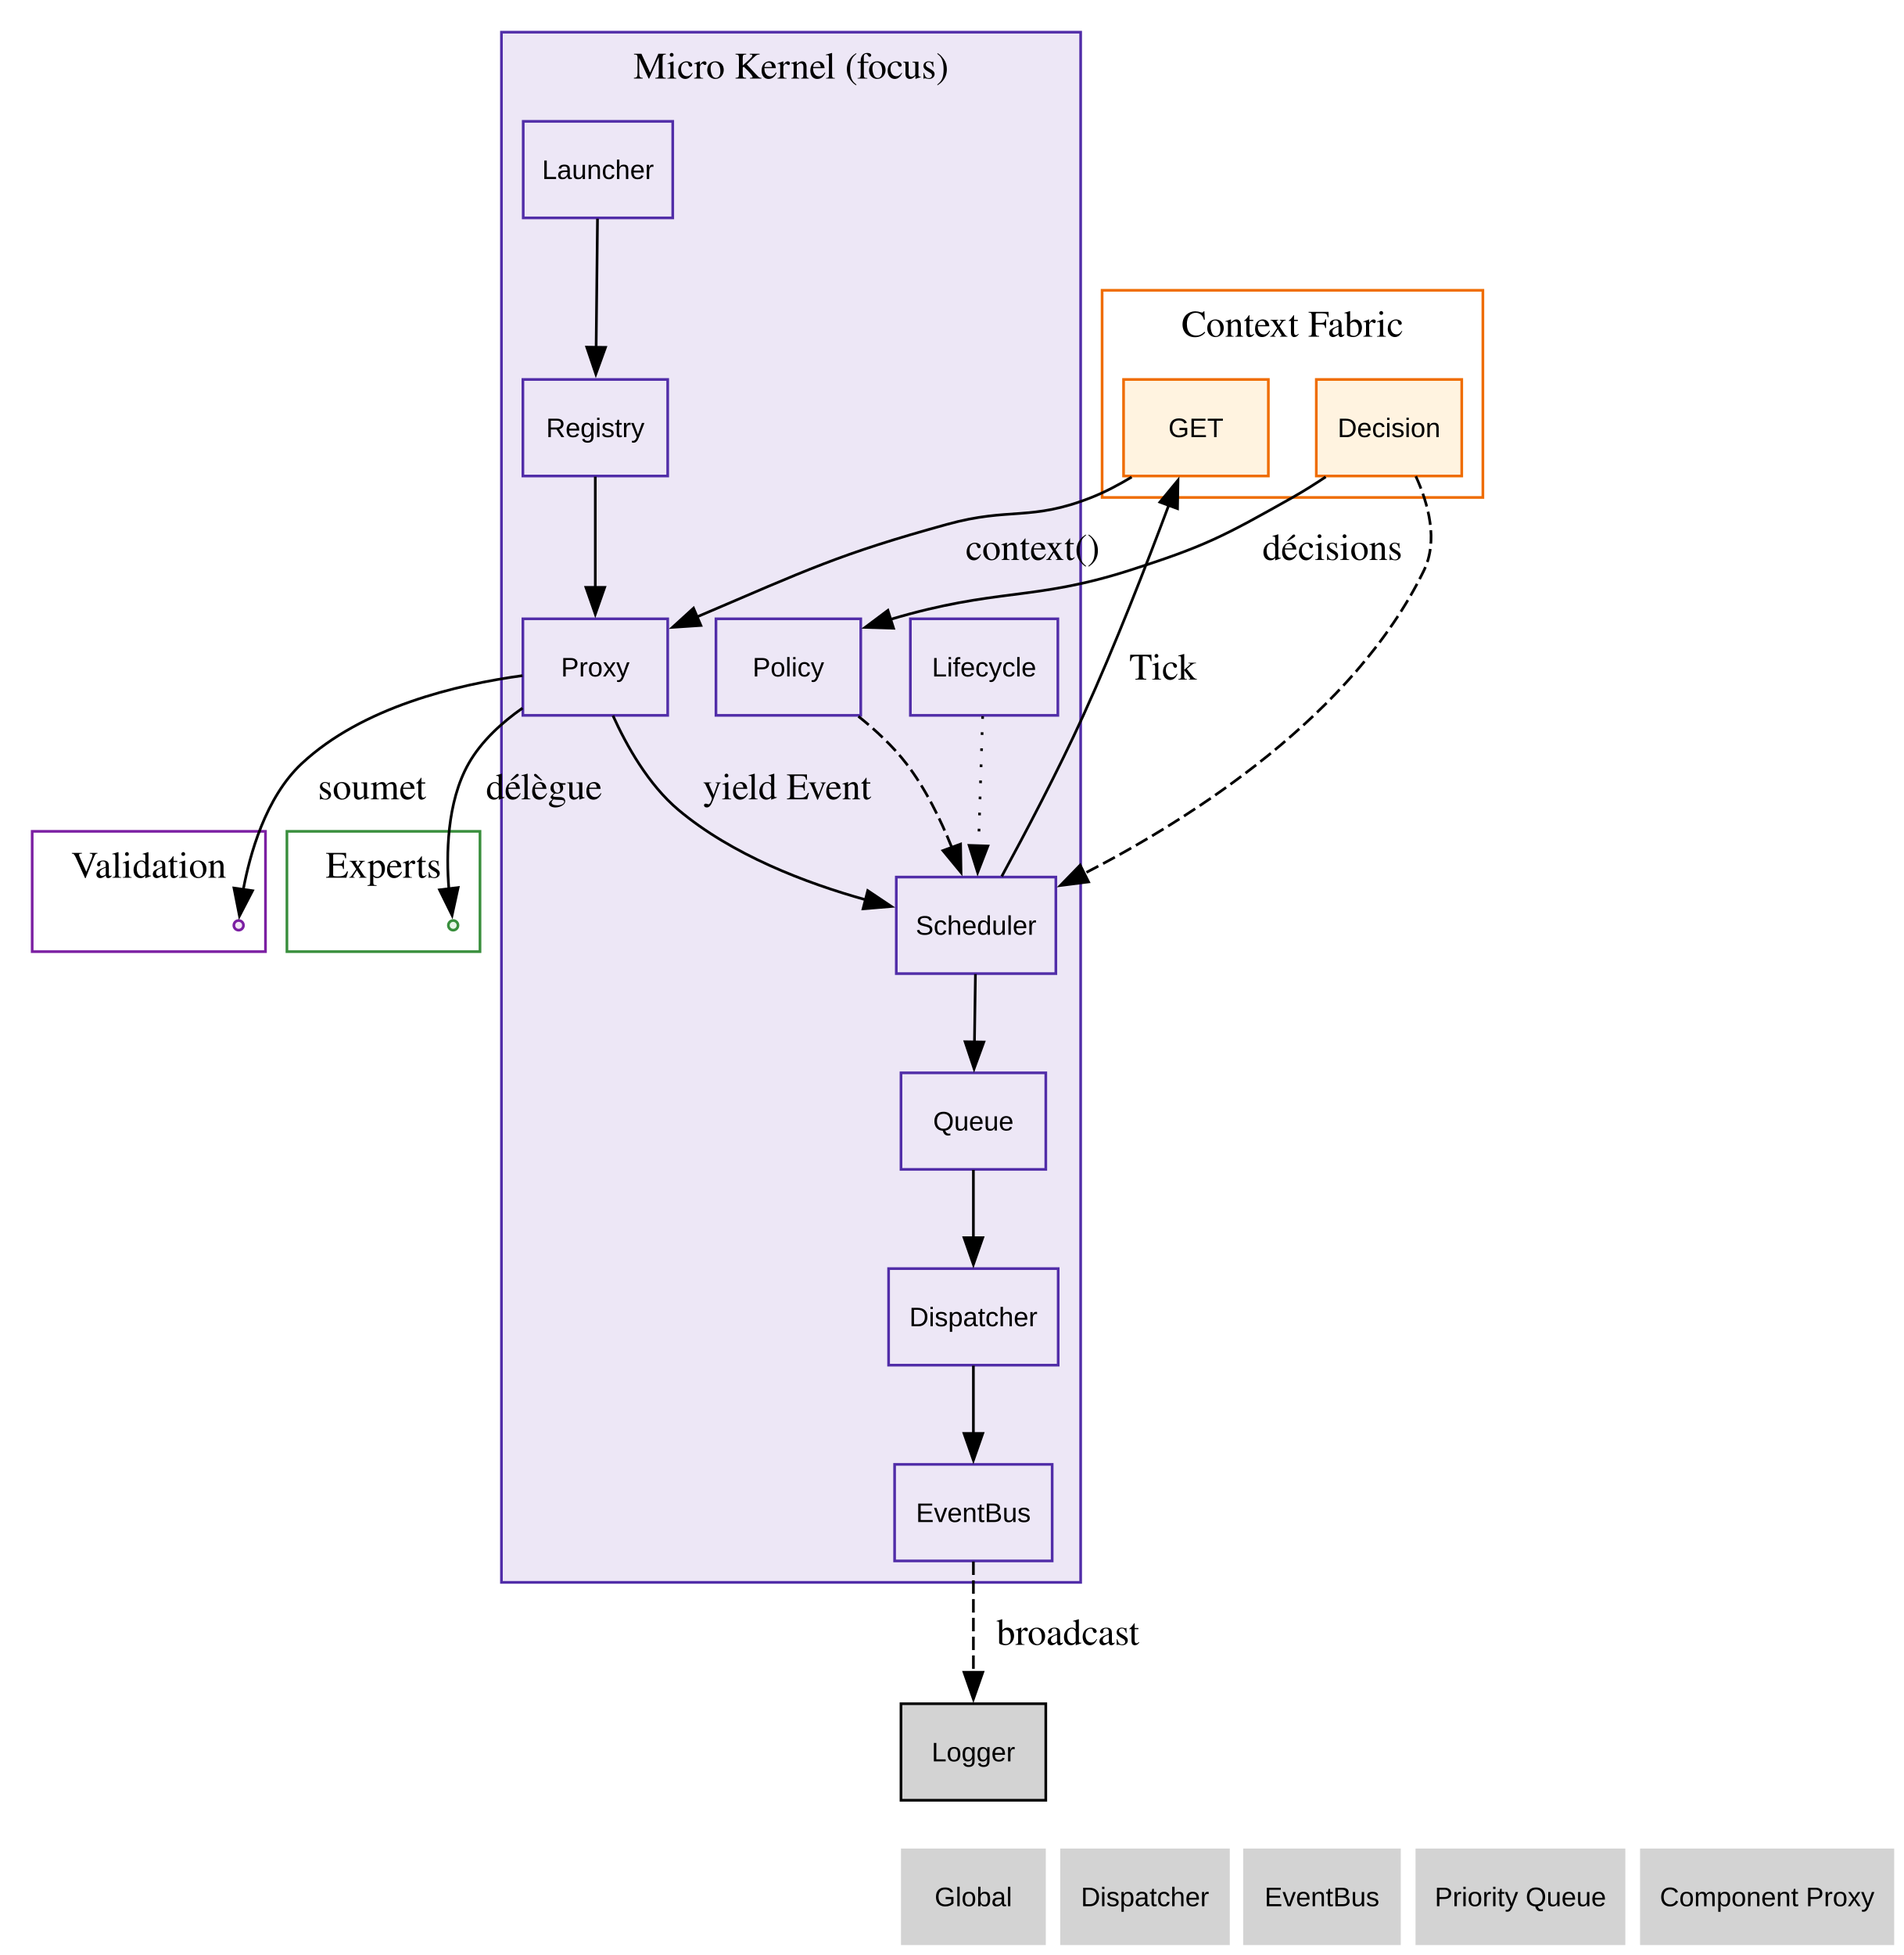
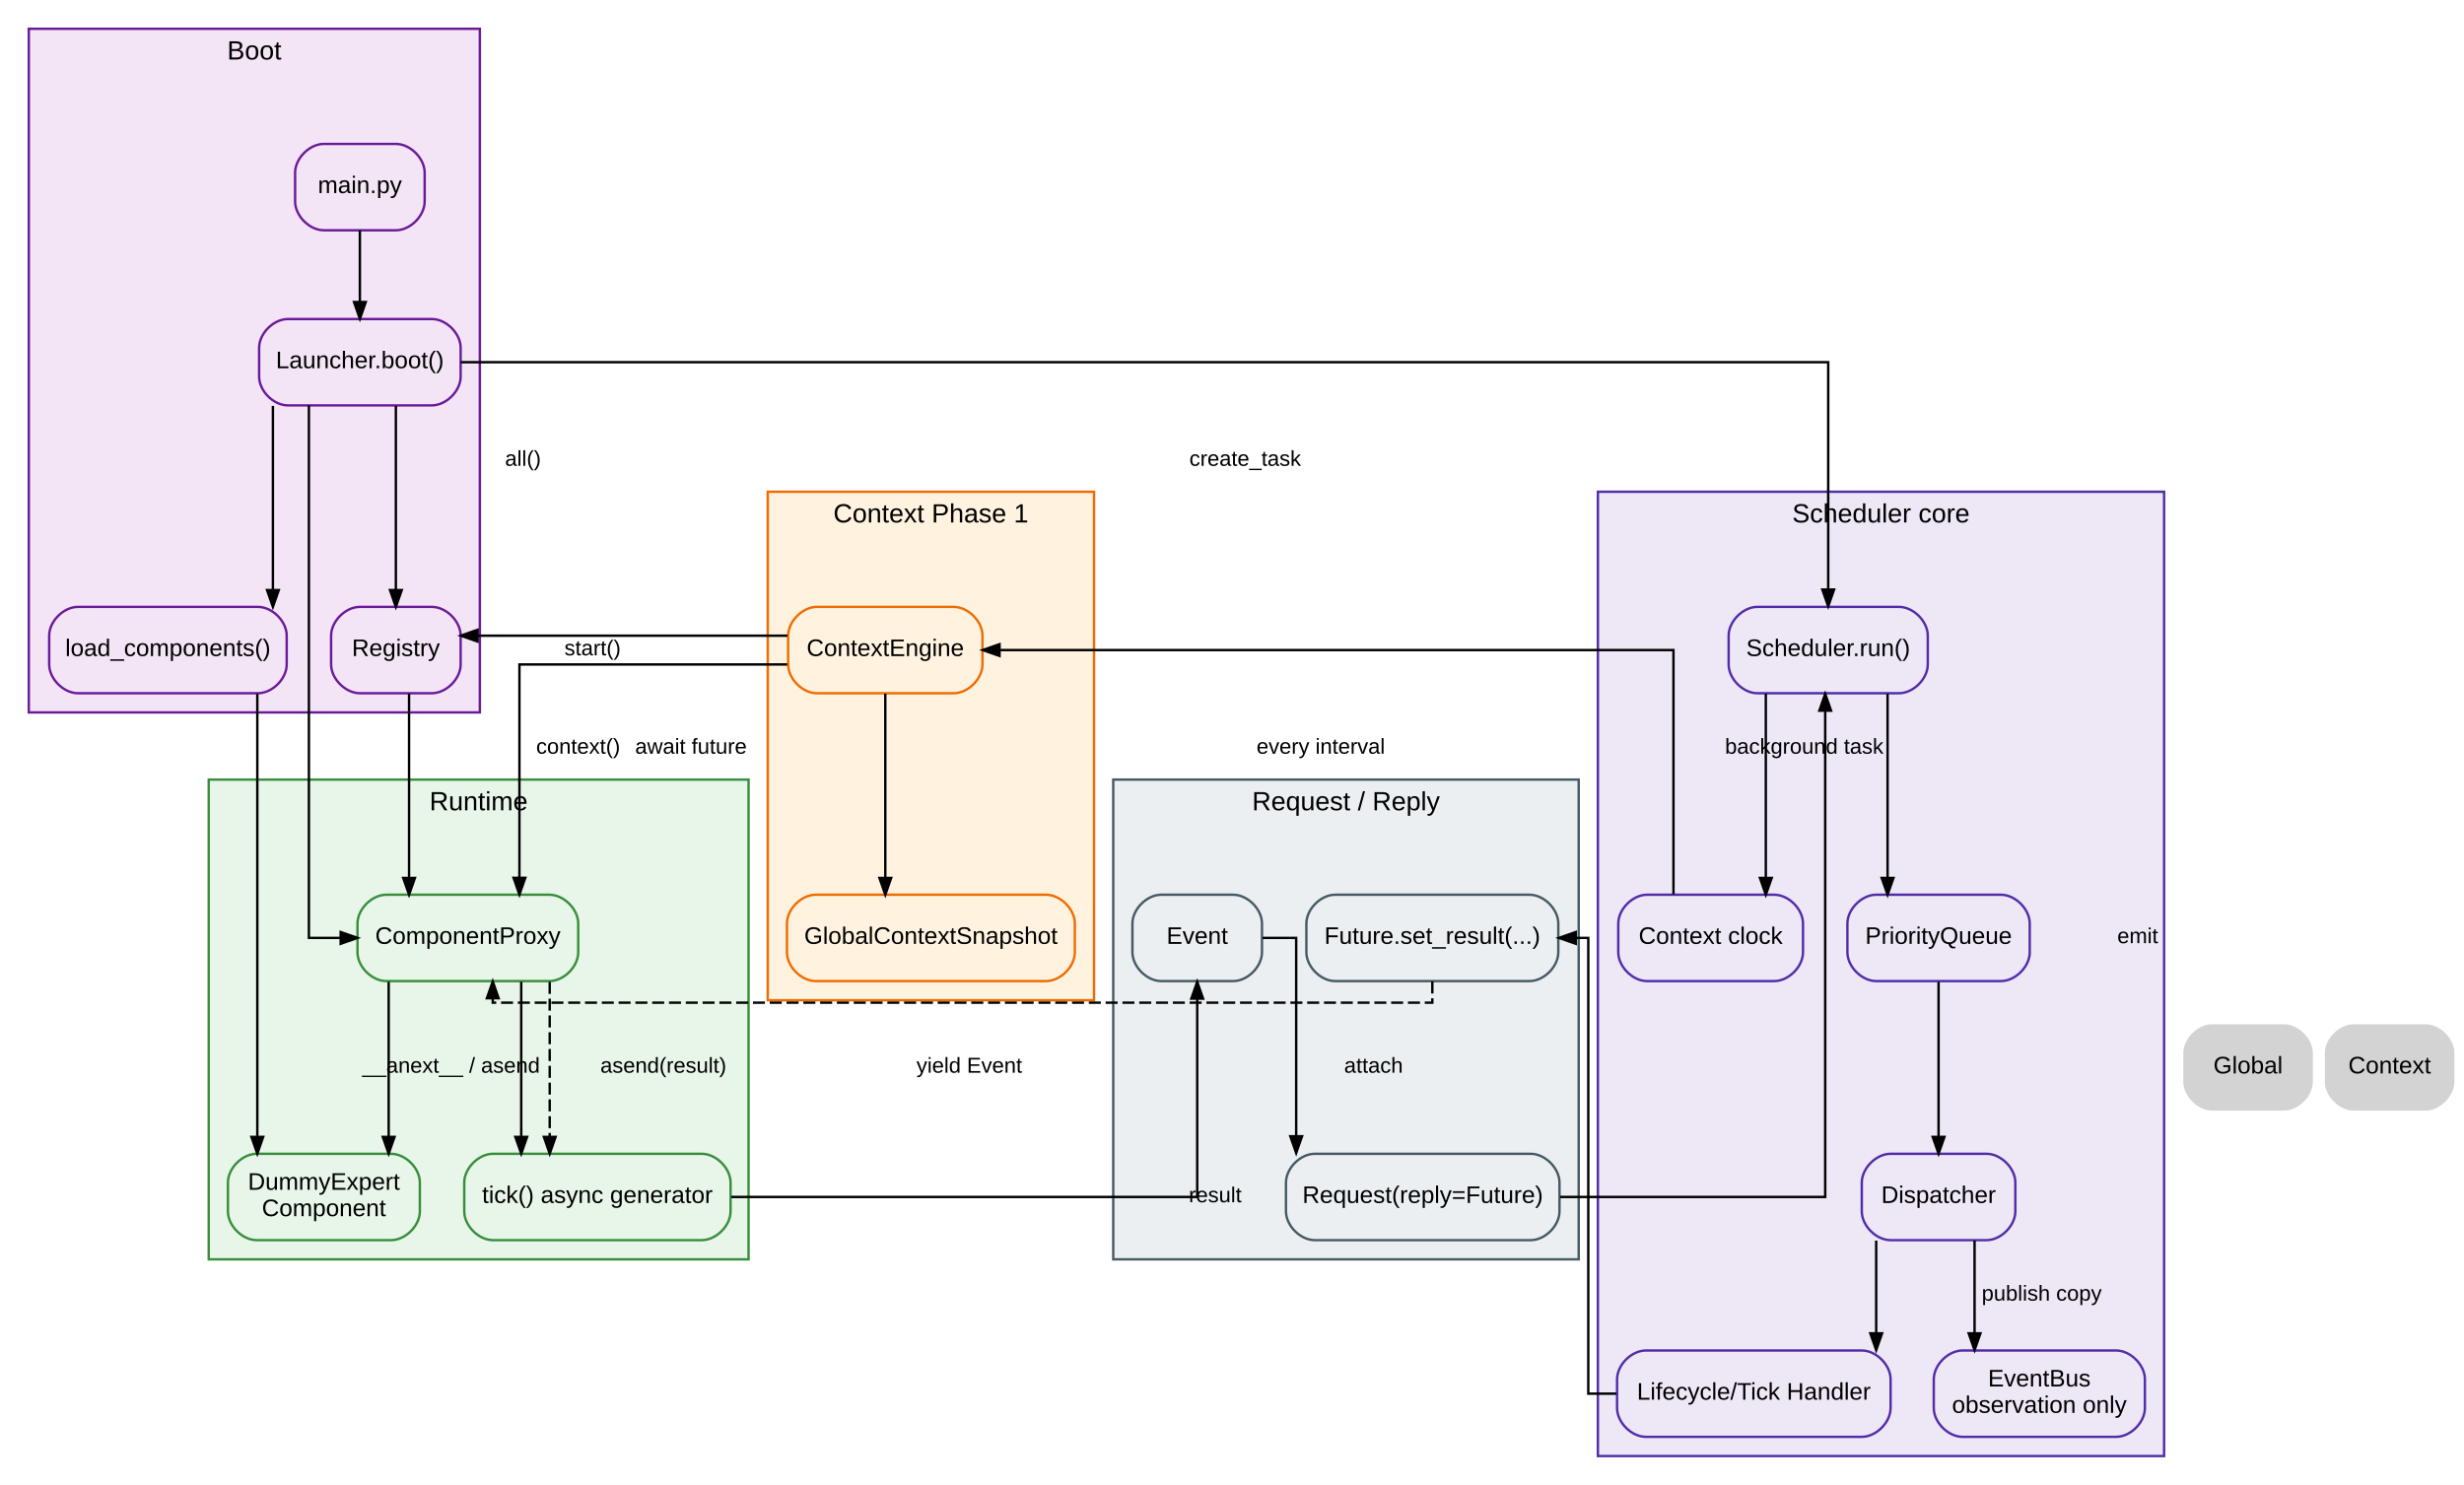
- <svg xmlns="http://www.w3.org/2000/svg" xmlns:xlink="http://www.w3.org/1999/xlink" width="710pt" height="729pt" viewBox="0.00 0.00 710.00 729.00">
-   <g id="graph0" class="graph" transform="scale(1 1) rotate(0) translate(4 725.3)">
-     <polygon fill="white" stroke="none" points="-4,4 -4,-725.3 706.38,-725.3 706.38,4 -4,4" />
+ <svg xmlns="http://www.w3.org/2000/svg" xmlns:xlink="http://www.w3.org/1999/xlink" width="1027pt" height="619pt" viewBox="0.00 0.00 1027.00 619.00">
+   <g id="graph0" class="graph" transform="scale(1 1) rotate(0) translate(4 615)">
+     <polygon fill="white" stroke="transparent" points="-4,4 -4,-615 1023,-615 1023,4 -4,4" />
    <g id="clust1" class="cluster">
-       <polygon fill="#ede7f6" stroke="#512da8" points="183,-135.25 183,-713.3 399,-713.3 399,-135.25 183,-135.25" />
-       <text xml:space="preserve" text-anchor="middle" x="291" y="-696" font-family="Times,serif" font-size="14.00">Micro Kernel (focus)</text>
+       <polygon fill="#f3e5f5" stroke="#6a1b9a" points="8,-318 8,-603 196,-603 196,-318 8,-318" />
+       <text text-anchor="middle" x="102" y="-590.2" font-family="Arial" font-size="11.00">Boot</text>
    </g>
    <g id="clust2" class="cluster">
-       <polygon fill="none" stroke="#ef6c00" points="407,-539.8 407,-617.05 549,-617.05 549,-539.8 407,-539.8" />
-       <text xml:space="preserve" text-anchor="middle" x="478" y="-599.75" font-family="Times,serif" font-size="14.00">Context Fabric</text>
+       <polygon fill="#e8f5e9" stroke="#388e3c" points="83,-90 83,-290 308,-290 308,-90 83,-90" />
+       <text text-anchor="middle" x="195.5" y="-277.2" font-family="Arial" font-size="11.00">Runtime</text>
    </g>
    <g id="clust3" class="cluster">
-       <polygon fill="none" stroke="#388e3c" points="103,-370.45 103,-415.3 175,-415.3 175,-370.45 103,-370.45" />
-       <text xml:space="preserve" text-anchor="middle" x="139" y="-398" font-family="Times,serif" font-size="14.00">Experts</text>
+       <polygon fill="#ede7f6" stroke="#512da8" points="662,-8 662,-410 898,-410 898,-8 662,-8" />
+       <text text-anchor="middle" x="780" y="-397.2" font-family="Arial" font-size="11.00">Scheduler core</text>
    </g>
    <g id="clust4" class="cluster">
-       <polygon fill="none" stroke="#7b1fa2" points="8,-370.45 8,-415.3 95,-415.3 95,-370.45 8,-370.45" />
-       <text xml:space="preserve" text-anchor="middle" x="51.5" y="-398" font-family="Times,serif" font-size="14.00">Validation</text>
+       <polygon fill="#eceff1" stroke="#455a64" points="460,-90 460,-290 654,-290 654,-90 460,-90" />
+       <text text-anchor="middle" x="557" y="-277.2" font-family="Arial" font-size="11.00">Request / Reply</text>
+     </g>
+     <g id="clust5" class="cluster">
+       <polygon fill="#fff3e0" stroke="#ef6c00" points="316,-198 316,-410 452,-410 452,-198 316,-198" />
+       <text text-anchor="middle" x="384" y="-397.2" font-family="Arial" font-size="11.00">Context Phase 1</text>
    </g>
    <g id="node1" class="node">
-       <g id="a_node1">
-         <a xlink:href="../00_global.svg" xlink:title="Launcher">
-           <polygon fill="#ede7f6" stroke="#512da8" points="246.88,-680.05 191.12,-680.05 191.12,-644.05 246.88,-644.05 246.88,-680.05" />
-           <text xml:space="preserve" text-anchor="middle" x="219" y="-658.55" font-family="Arial" font-size="10.00">Launcher</text>
-         </a>
-       </g>
+       <path fill="#f3e5f5" stroke="#6a1b9a" d="M161,-555C161,-555 131,-555 131,-555 125,-555 119,-549 119,-543 119,-543 119,-531 119,-531 119,-525 125,-519 131,-519 131,-519 161,-519 161,-519 167,-519 173,-525 173,-531 173,-531 173,-543 173,-543 173,-549 167,-555 161,-555" />
+       <text text-anchor="middle" x="146" y="-534.5" font-family="Arial" font-size="10.00">main.py</text>
    </g>
    <g id="node2" class="node">
-       <g id="a_node2">
-         <a xlink:href="../00_global.svg" xlink:title="Registry">
-           <polygon fill="#ede7f6" stroke="#512da8" points="245,-583.8 191,-583.8 191,-547.8 245,-547.8 245,-583.8" />
-           <text xml:space="preserve" text-anchor="middle" x="218" y="-562.3" font-family="Arial" font-size="10.00">Registry</text>
-         </a>
-       </g>
+       <path fill="#f3e5f5" stroke="#6a1b9a" d="M176,-482C176,-482 116,-482 116,-482 110,-482 104,-476 104,-470 104,-470 104,-458 104,-458 104,-452 110,-446 116,-446 116,-446 176,-446 176,-446 182,-446 188,-452 188,-458 188,-458 188,-470 188,-470 188,-476 182,-482 176,-482" />
+       <text text-anchor="middle" x="146" y="-461.5" font-family="Arial" font-size="10.00">Launcher.boot()</text>
    </g>
    <g id="edge1" class="edge">
-       <path fill="none" stroke="black" d="M218.82,-643.76C218.67,-630.3 218.47,-611.31 218.31,-595.56" />
-       <polygon fill="black" stroke="black" points="221.81,-595.77 218.2,-585.81 214.81,-595.85 221.81,-595.77" />
+       <path fill="none" stroke="black" d="M146,-518.96C146,-518.96 146,-489.09 146,-489.09" />
+       <polygon fill="black" stroke="black" points="148.45,-489.09 146,-482.09 143.55,-489.09 148.45,-489.09" />
    </g>
    <g id="node3" class="node">
-       <g id="a_node3">
-         <a xlink:href="component_proxy/14_component_proxy.svg" xlink:title="Proxy">
-           <polygon fill="#ede7f6" stroke="#512da8" points="245,-494.55 191,-494.55 191,-458.55 245,-458.55 245,-494.55" />
-           <text xml:space="preserve" text-anchor="middle" x="218" y="-473.05" font-family="Arial" font-size="10.00">Proxy</text>
-         </a>
-       </g>
+       <path fill="#f3e5f5" stroke="#6a1b9a" d="M103.5,-362C103.5,-362 28.5,-362 28.5,-362 22.5,-362 16.5,-356 16.5,-350 16.5,-350 16.5,-338 16.5,-338 16.5,-332 22.5,-326 28.5,-326 28.5,-326 103.5,-326 103.5,-326 109.5,-326 115.5,-332 115.5,-338 115.5,-338 115.5,-350 115.5,-350 115.5,-356 109.5,-362 103.5,-362" />
+       <text text-anchor="middle" x="66" y="-341.5" font-family="Arial" font-size="10.00">load_components()</text>
    </g>
    <g id="edge2" class="edge">
-       <path fill="none" stroke="black" d="M218,-547.56C218,-535.73 218,-519.75 218,-506.05" />
-       <polygon fill="black" stroke="black" points="221.5,-506.27 218,-496.27 214.5,-506.27 221.5,-506.27" />
+       <path fill="none" stroke="black" d="M109.75,-445.77C109.75,-445.77 109.75,-369 109.75,-369" />
+       <polygon fill="black" stroke="black" points="112.2,-369 109.75,-362 107.3,-369 112.2,-369" />
    </g>
    <g id="node4" class="node">
-       <g id="a_node4">
-         <a xlink:href="../00_global.svg" xlink:title="Scheduler">
-           <polygon fill="#ede7f6" stroke="#512da8" points="389.75,-398.25 330.25,-398.25 330.25,-362.25 389.75,-362.25 389.75,-398.25" />
-           <text xml:space="preserve" text-anchor="middle" x="360" y="-376.75" font-family="Arial" font-size="10.00">Scheduler</text>
-         </a>
-       </g>
-     </g>
-     <g id="edge3" class="edge">
-       <path fill="none" stroke="black" d="M224.58,-458.45C229.72,-447.11 237.86,-432.66 249,-423.3 268.98,-406.52 296.34,-396.05 318.91,-389.76" />
-       <polygon fill="black" stroke="black" points="319.6,-393.19 328.41,-387.29 317.85,-386.41 319.6,-393.19" />
-       <text xml:space="preserve" text-anchor="middle" x="289.5" y="-427.25" font-family="Times,serif" font-size="14.00">yield Event</text>
-     </g>
-     <g id="node12" class="node">
-       <g id="a_node12">
-         <a xlink:href="../experts/40_experts.svg" xlink:title="Experts">
-           <ellipse fill="#e8f5e9" stroke="#388e3c" cx="165" cy="-380.25" rx="1.8" ry="1.8" />
-         </a>
-       </g>
-     </g>
-     <g id="edge13" class="edge">
-       <path fill="none" stroke="black" d="M190.86,-461.27C183.1,-455.84 175.48,-448.9 170.75,-440.55 162.58,-426.12 162.39,-406.51 163.39,-393.86" />
-       <polygon fill="black" stroke="black" points="166.85,-394.34 164.59,-383.99 159.91,-393.49 166.85,-394.34" />
-       <text xml:space="preserve" text-anchor="middle" x="198.88" y="-427.25" font-family="Times,serif" font-size="14.00">délègue</text>
-     </g>
-     <g id="node13" class="node">
-       <g id="a_node13">
-         <a xlink:href="../validation/50_validation.svg" xlink:title="Validation">
-           <ellipse fill="#f3e5f5" stroke="#7b1fa2" cx="85" cy="-380.25" rx="1.8" ry="1.8" />
-         </a>
-       </g>
-     </g>
-     <g id="edge14" class="edge">
-       <path fill="none" stroke="black" d="M190.87,-473.37C166.48,-470.04 131.1,-461.67 108.5,-440.55 95.01,-427.94 89.12,-406.6 86.66,-393.25" />
-       <polygon fill="black" stroke="black" points="90.18,-393.16 85.3,-383.75 83.25,-394.15 90.18,-393.16" />
-       <text xml:space="preserve" text-anchor="middle" x="134.75" y="-427.25" font-family="Times,serif" font-size="14.00">soumet</text>
+       <path fill="#f3e5f5" stroke="#6a1b9a" d="M176,-362C176,-362 146,-362 146,-362 140,-362 134,-356 134,-350 134,-350 134,-338 134,-338 134,-332 140,-326 146,-326 146,-326 176,-326 176,-326 182,-326 188,-332 188,-338 188,-338 188,-350 188,-350 188,-356 182,-362 176,-362" />
+       <text text-anchor="middle" x="161" y="-341.5" font-family="Arial" font-size="10.00">Registry</text>
+     </g>
+     <g id="edge4" class="edge">
+       <path fill="none" stroke="black" d="M161,-445.77C161,-445.77 161,-369 161,-369" />
+       <polygon fill="black" stroke="black" points="163.45,-369 161,-362 158.55,-369 163.45,-369" />
    </g>
    <g id="node6" class="node">
-       <g id="a_node6">
-         <a xlink:href="priority_queue/13_priority_queue.svg" xlink:title="Queue">
-           <polygon fill="#ede7f6" stroke="#512da8" points="386,-325.25 332,-325.25 332,-289.25 386,-289.25 386,-325.25" />
-           <text xml:space="preserve" text-anchor="middle" x="359" y="-303.75" font-family="Arial" font-size="10.00">Queue</text>
-         </a>
-       </g>
-     </g>
-     <g id="edge4" class="edge">
-       <path fill="none" stroke="black" d="M359.76,-362.06C359.65,-354.48 359.52,-345.35 359.4,-336.79" />
-       <polygon fill="black" stroke="black" points="362.9,-336.74 359.26,-326.79 355.9,-336.84 362.9,-336.74" />
-     </g>
-     <g id="node10" class="node">
-       <g id="a_node10">
-         <a xlink:href="../context/20_context.svg" xlink:title="GET">
-           <polygon fill="#fff3e0" stroke="#ef6c00" points="469,-583.8 415,-583.8 415,-547.8 469,-547.8 469,-583.8" />
-           <text xml:space="preserve" text-anchor="middle" x="442" y="-562.3" font-family="Arial" font-size="10.00">GET</text>
-         </a>
-       </g>
-     </g>
-     <g id="edge9" class="edge">
-       <path fill="none" stroke="black" d="M369.57,-398.5C378.01,-414.01 390.43,-437.51 400,-458.55 411.91,-484.72 423.79,-515.32 431.87,-536.94" />
-       <polygon fill="black" stroke="black" points="428.55,-538.06 435.3,-546.23 435.12,-535.64 428.55,-538.06" />
-       <text xml:space="preserve" text-anchor="middle" x="429.73" y="-471.88" font-family="Times,serif" font-size="14.00">Tick</text>
-     </g>
-     <g id="node5" class="node">
-       <g id="a_node5">
-         <a xlink:href="dispatcher/11_dispatcher.svg" xlink:title="Dispatcher">
-           <polygon fill="#ede7f6" stroke="#512da8" points="390.62,-252.25 327.38,-252.25 327.38,-216.25 390.62,-216.25 390.62,-252.25" />
-           <text xml:space="preserve" text-anchor="middle" x="359" y="-230.75" font-family="Arial" font-size="10.00">Dispatcher</text>
-         </a>
-       </g>
-     </g>
-     <g id="node7" class="node">
-       <g id="a_node7">
-         <a xlink:href="event_bus/12_event_bus.svg" xlink:title="EventBus">
-           <polygon fill="#ede7f6" stroke="#512da8" points="388.38,-179.25 329.62,-179.25 329.62,-143.25 388.38,-143.25 388.38,-179.25" />
-           <text xml:space="preserve" text-anchor="middle" x="359" y="-157.75" font-family="Arial" font-size="10.00">EventBus</text>
-         </a>
-       </g>
-     </g>
-     <g id="edge6" class="edge">
-       <path fill="none" stroke="black" d="M359,-216.06C359,-208.48 359,-199.35 359,-190.79" />
-       <polygon fill="black" stroke="black" points="362.5,-190.79 359,-180.79 355.5,-190.79 362.5,-190.79" />
-     </g>
-     <g id="edge5" class="edge">
-       <path fill="none" stroke="black" d="M359,-289.06C359,-281.48 359,-272.35 359,-263.79" />
-       <polygon fill="black" stroke="black" points="362.5,-263.79 359,-253.79 355.5,-263.79 362.5,-263.79" />
-     </g>
-     <g id="node14" class="node">
-       <polygon fill="lightgrey" stroke="black" points="386,-90 332,-90 332,-54 386,-54 386,-90" />
-       <text xml:space="preserve" text-anchor="middle" x="359" y="-68.5" font-family="Arial" font-size="10.00">Logger</text>
-     </g>
-     <g id="edge15" class="edge">
-       <path fill="none" stroke="black" stroke-dasharray="5,2" d="M359,-143.01C359,-131.18 359,-115.2 359,-101.5" />
-       <polygon fill="black" stroke="black" points="362.5,-101.72 359,-91.72 355.5,-101.72 362.5,-101.72" />
-       <text xml:space="preserve" text-anchor="middle" x="394.25" y="-111.95" font-family="Times,serif" font-size="14.00">broadcast</text>
+       <path fill="#e8f5e9" stroke="#388e3c" d="M225,-242C225,-242 157,-242 157,-242 151,-242 145,-236 145,-230 145,-230 145,-218 145,-218 145,-212 151,-206 157,-206 157,-206 225,-206 225,-206 231,-206 237,-212 237,-218 237,-218 237,-230 237,-230 237,-236 231,-242 225,-242" />
+       <text text-anchor="middle" x="191" y="-221.5" font-family="Arial" font-size="10.00">ComponentProxy</text>
+     </g>
+     <g id="edge8" class="edge">
+       <path fill="none" stroke="black" d="M124.75,-445.96C124.75,-390.15 124.75,-224 124.75,-224 124.75,-224 137.99,-224 137.99,-224" />
+       <polygon fill="black" stroke="black" points="137.99,-226.45 144.99,-224 137.99,-221.55 137.99,-226.45" />
+       <text text-anchor="middle" x="243" y="-341.8" font-family="Arial" font-size="9.00">start()</text>
    </g>
    <g id="node8" class="node">
      <g id="a_node8">
-         <a xlink:href="../00_global.svg" xlink:title="Policy">
-           <polygon fill="#ede7f6" stroke="#512da8" points="317,-494.55 263,-494.55 263,-458.55 317,-458.55 317,-494.55" />
-           <text xml:space="preserve" text-anchor="middle" x="290" y="-473.05" font-family="Arial" font-size="10.00">Policy</text>
+         <a xlink:href="../00_global.svg" xlink:title="Retour global">
+           <path fill="#ede7f6" stroke="#512da8" d="M787.5,-362C787.5,-362 728.5,-362 728.5,-362 722.5,-362 716.5,-356 716.5,-350 716.5,-350 716.5,-338 716.5,-338 716.5,-332 722.5,-326 728.5,-326 728.5,-326 787.5,-326 787.5,-326 793.5,-326 799.5,-332 799.5,-338 799.5,-338 799.5,-350 799.5,-350 799.5,-356 793.5,-362 787.5,-362" />
+           <text text-anchor="middle" x="758" y="-341.5" font-family="Arial" font-size="10.00">Scheduler.run()</text>
        </a>
      </g>
    </g>
    <g id="edge7" class="edge">
-       <path fill="none" stroke="black" stroke-dasharray="5,2" d="M316.12,-458.18C322.54,-453.05 329,-447.05 334,-440.55 341.15,-431.26 346.79,-419.7 350.96,-409.26" />
-       <polygon fill="black" stroke="black" points="354.22,-410.54 354.39,-399.95 347.65,-408.12 354.22,-410.54" />
+       <path fill="none" stroke="black" d="M188.07,-464C326.33,-464 758,-464 758,-464 758,-464 758,-369.23 758,-369.23" />
+       <polygon fill="black" stroke="black" points="760.45,-369.23 758,-362.23 755.55,-369.23 760.45,-369.23" />
+       <text text-anchor="middle" x="515" y="-420.8" font-family="Arial" font-size="9.00">create_task</text>
+     </g>
+     <g id="node5" class="node">
+       <path fill="#e8f5e9" stroke="#388e3c" d="M159,-134C159,-134 103,-134 103,-134 97,-134 91,-128 91,-122 91,-122 91,-110 91,-110 91,-104 97,-98 103,-98 103,-98 159,-98 159,-98 165,-98 171,-104 171,-110 171,-110 171,-122 171,-122 171,-128 165,-134 159,-134" />
+       <text text-anchor="middle" x="131" y="-119" font-family="Arial" font-size="10.00">DummyExpert</text>
+       <text text-anchor="middle" x="131" y="-108" font-family="Arial" font-size="10.00">Component</text>
+     </g>
+     <g id="edge3" class="edge">
+       <path fill="none" stroke="black" d="M103.25,-325.73C103.25,-325.73 103.25,-141.04 103.25,-141.04" />
+       <polygon fill="black" stroke="black" points="105.7,-141.04 103.25,-134.04 100.8,-141.04 105.7,-141.04" />
+     </g>
+     <g id="edge5" class="edge">
+       <path fill="none" stroke="black" d="M166.5,-325.77C166.5,-325.77 166.5,-249 166.5,-249" />
+       <polygon fill="black" stroke="black" points="168.95,-249 166.5,-242 164.05,-249 168.95,-249" />
+     </g>
+     <g id="edge6" class="edge">
+       <path fill="none" stroke="black" d="M158,-205.68C158,-205.68 158,-141.05 158,-141.05" />
+       <polygon fill="black" stroke="black" points="160.45,-141.05 158,-134.05 155.55,-141.05 160.45,-141.05" />
+     </g>
+     <g id="node7" class="node">
+       <path fill="#e8f5e9" stroke="#388e3c" d="M288.5,-134C288.5,-134 201.5,-134 201.5,-134 195.5,-134 189.5,-128 189.5,-122 189.5,-122 189.5,-110 189.5,-110 189.5,-104 195.5,-98 201.5,-98 201.5,-98 288.5,-98 288.5,-98 294.5,-98 300.5,-104 300.5,-110 300.5,-110 300.5,-122 300.5,-122 300.5,-128 294.5,-134 288.5,-134" />
+       <text text-anchor="middle" x="245" y="-113.5" font-family="Arial" font-size="10.00">tick() async generator</text>
+     </g>
+     <g id="edge9" class="edge">
+       <path fill="none" stroke="black" d="M213.25,-205.68C213.25,-205.68 213.25,-141.05 213.25,-141.05" />
+       <polygon fill="black" stroke="black" points="215.7,-141.05 213.25,-134.05 210.8,-141.05 215.7,-141.05" />
+       <text text-anchor="middle" x="184" y="-167.8" font-family="Arial" font-size="9.00">__anext__ / asend</text>
+     </g>
+     <g id="edge19" class="edge">
+       <path fill="none" stroke="black" stroke-dasharray="5,2" d="M225.12,-205.68C225.12,-205.68 225.12,-141.05 225.12,-141.05" />
+       <polygon fill="black" stroke="black" points="227.58,-141.05 225.12,-134.05 222.68,-141.05 227.58,-141.05" />
+       <text text-anchor="middle" x="272.5" y="-167.8" font-family="Arial" font-size="9.00">asend(result)</text>
+     </g>
+     <g id="node14" class="node">
+       <path fill="#eceff1" stroke="#455a64" d="M510,-242C510,-242 480,-242 480,-242 474,-242 468,-236 468,-230 468,-230 468,-218 468,-218 468,-212 474,-206 480,-206 480,-206 510,-206 510,-206 516,-206 522,-212 522,-218 522,-218 522,-230 522,-230 522,-236 516,-242 510,-242" />
+       <text text-anchor="middle" x="495" y="-221.5" font-family="Arial" font-size="10.00">Event</text>
+     </g>
+     <g id="edge10" class="edge">
+       <path fill="none" stroke="black" d="M300.79,-116C374.47,-116 495,-116 495,-116 495,-116 495,-198.68 495,-198.68" />
+       <polygon fill="black" stroke="black" points="492.55,-198.68 495,-205.68 497.45,-198.68 492.55,-198.68" />
+       <text text-anchor="middle" x="400" y="-167.8" font-family="Arial" font-size="9.00">yield Event</text>
    </g>
    <g id="node9" class="node">
-       <g id="a_node9">
-         <a xlink:href="../00_global.svg" xlink:title="Lifecycle">
-           <polygon fill="#ede7f6" stroke="#512da8" points="390.5,-494.55 335.5,-494.55 335.5,-458.55 390.5,-458.55 390.5,-494.55" />
-           <text xml:space="preserve" text-anchor="middle" x="363" y="-473.05" font-family="Arial" font-size="10.00">Lifecycle</text>
-         </a>
-       </g>
-     </g>
-     <g id="edge8" class="edge">
-       <path fill="none" stroke="black" stroke-dasharray="1,5" d="M362.45,-458.25C362.02,-444.7 361.41,-425.54 360.91,-409.73" />
-       <polygon fill="black" stroke="black" points="364.41,-409.83 360.59,-399.95 357.41,-410.06 364.41,-409.83" />
-     </g>
-     <g id="edge10" class="edge">
-       <path fill="none" stroke="black" d="M418.02,-547.41C413.22,-544.52 408.08,-541.81 403,-539.8 380.41,-530.85 372.67,-536.26 349.25,-529.8 308.97,-518.69 297.3,-512.93 255.95,-495.28" />
-       <polygon fill="black" stroke="black" points="257.37,-492.08 246.8,-491.38 254.63,-498.52 257.37,-492.08" />
-       <text xml:space="preserve" text-anchor="middle" x="381.12" y="-516.5" font-family="Times,serif" font-size="14.00">context()</text>
+       <path fill="#ede7f6" stroke="#512da8" d="M830,-242C830,-242 778,-242 778,-242 772,-242 766,-236 766,-230 766,-230 766,-218 766,-218 766,-212 772,-206 778,-206 778,-206 830,-206 830,-206 836,-206 842,-212 842,-218 842,-218 842,-230 842,-230 842,-236 836,-242 830,-242" />
+       <text text-anchor="middle" x="804" y="-221.5" font-family="Arial" font-size="10.00">PriorityQueue</text>
+     </g>
+     <g id="edge13" class="edge">
+       <path fill="none" stroke="black" d="M782.75,-325.77C782.75,-325.77 782.75,-249 782.75,-249" />
+       <polygon fill="black" stroke="black" points="785.2,-249 782.75,-242 780.3,-249 785.2,-249" />
+     </g>
+     <g id="node13" class="node">
+       <path fill="#ede7f6" stroke="#512da8" d="M735.5,-242C735.5,-242 682.5,-242 682.5,-242 676.5,-242 670.5,-236 670.5,-230 670.5,-230 670.5,-218 670.5,-218 670.5,-212 676.5,-206 682.5,-206 682.5,-206 735.5,-206 735.5,-206 741.5,-206 747.5,-212 747.5,-218 747.5,-218 747.5,-230 747.5,-230 747.5,-236 741.5,-242 735.5,-242" />
+       <text text-anchor="middle" x="709" y="-221.5" font-family="Arial" font-size="10.00">Context clock</text>
+     </g>
+     <g id="edge20" class="edge">
+       <path fill="none" stroke="black" d="M732,-325.77C732,-325.77 732,-249 732,-249" />
+       <polygon fill="black" stroke="black" points="734.45,-249 732,-242 729.55,-249 734.45,-249" />
+       <text text-anchor="middle" x="748" y="-300.8" font-family="Arial" font-size="9.00">background task</text>
+     </g>
+     <g id="node10" class="node">
+       <path fill="#ede7f6" stroke="#512da8" d="M824,-134C824,-134 784,-134 784,-134 778,-134 772,-128 772,-122 772,-122 772,-110 772,-110 772,-104 778,-98 784,-98 784,-98 824,-98 824,-98 830,-98 836,-104 836,-110 836,-110 836,-122 836,-122 836,-128 830,-134 824,-134" />
+       <text text-anchor="middle" x="804" y="-113.5" font-family="Arial" font-size="10.00">Dispatcher</text>
+     </g>
+     <g id="edge14" class="edge">
+       <path fill="none" stroke="black" d="M804,-205.68C804,-205.68 804,-141.05 804,-141.05" />
+       <polygon fill="black" stroke="black" points="806.45,-141.05 804,-134.05 801.55,-141.05 806.45,-141.05" />
    </g>
    <g id="node11" class="node">
-       <g id="a_node11">
-         <a xlink:href="../context/decision_engine/24_decision_engine.svg" xlink:title="Decision">
-           <polygon fill="#fff3e0" stroke="#ef6c00" points="541.12,-583.8 486.88,-583.8 486.88,-547.8 541.12,-547.8 541.12,-583.8" />
-           <text xml:space="preserve" text-anchor="middle" x="514" y="-562.3" font-family="Arial" font-size="10.00">Decision</text>
-         </a>
-       </g>
-     </g>
-     <g id="edge12" class="edge">
-       <path fill="none" stroke="black" stroke-dasharray="5,2" d="M523.99,-547.71C528.77,-537.19 532.39,-523.65 527,-512.55 500.83,-458.69 440.68,-420.33 400.18,-399.48" />
-       <polygon fill="black" stroke="black" points="401.95,-396.45 391.44,-395.11 398.82,-402.71 401.95,-396.45" />
-     </g>
-     <g id="edge11" class="edge">
-       <path fill="none" stroke="black" d="M490.39,-547.48C486.34,-544.78 482.11,-542.12 478,-539.8 452.14,-525.21 445.29,-521.57 417,-512.55 381.17,-501.12 367.89,-506.18 327.95,-494.31" />
-       <polygon fill="black" stroke="black" points="329.23,-491.04 318.64,-491.36 327.12,-497.71 329.23,-491.04" />
-       <text xml:space="preserve" text-anchor="middle" x="492.86" y="-516.5" font-family="Times,serif" font-size="14.00">décisions</text>
-     </g>
-     <g id="node15" class="node">
-       <g id="a_node15">
-         <a xlink:href="../00_global.svg" xlink:title="Global">
-           <polygon fill="lightgrey" stroke="none" points="386,-36 332,-36 332,0 386,0 386,-36" />
-           <text xml:space="preserve" text-anchor="middle" x="359" y="-14.5" font-family="Arial" font-size="10.00">Global</text>
-         </a>
-       </g>
+       <path fill="#ede7f6" stroke="#512da8" d="M772,-52C772,-52 682,-52 682,-52 676,-52 670,-46 670,-40 670,-40 670,-28 670,-28 670,-22 676,-16 682,-16 682,-16 772,-16 772,-16 778,-16 784,-22 784,-28 784,-28 784,-40 784,-40 784,-46 778,-52 772,-52" />
+       <text text-anchor="middle" x="727" y="-31.5" font-family="Arial" font-size="10.00">Lifecycle/Tick Handler</text>
+     </g>
+     <g id="edge15" class="edge">
+       <path fill="none" stroke="black" d="M778,-97.8C778,-97.8 778,-59.15 778,-59.15" />
+       <polygon fill="black" stroke="black" points="780.45,-59.15 778,-52.15 775.55,-59.15 780.45,-59.15" />
+     </g>
+     <g id="node12" class="node">
+       <path fill="#ede7f6" stroke="#512da8" d="M878,-52C878,-52 814,-52 814,-52 808,-52 802,-46 802,-40 802,-40 802,-28 802,-28 802,-22 808,-16 814,-16 814,-16 878,-16 878,-16 884,-16 890,-22 890,-28 890,-28 890,-40 890,-40 890,-46 884,-52 878,-52" />
+       <text text-anchor="middle" x="846" y="-37" font-family="Arial" font-size="10.00">EventBus</text>
+       <text text-anchor="middle" x="846" y="-26" font-family="Arial" font-size="10.00">observation only</text>
+     </g>
+     <g id="edge16" class="edge">
+       <path fill="none" stroke="black" d="M819,-97.8C819,-97.8 819,-59.15 819,-59.15" />
+       <polygon fill="black" stroke="black" points="821.45,-59.15 819,-52.15 816.55,-59.15 821.45,-59.15" />
+       <text text-anchor="middle" x="847" y="-72.8" font-family="Arial" font-size="9.00">publish copy</text>
    </g>
    <g id="node16" class="node">
-       <g id="a_node16">
-         <a xlink:href="dispatcher/11_dispatcher.svg" xlink:title="Dispatcher">
-           <polygon fill="lightgrey" stroke="none" points="454.62,-36 391.38,-36 391.38,0 454.62,0 454.62,-36" />
-           <text xml:space="preserve" text-anchor="middle" x="423" y="-14.5" font-family="Arial" font-size="10.00">Dispatcher</text>
-         </a>
-       </g>
+       <path fill="#eceff1" stroke="#455a64" d="M633.5,-242C633.5,-242 552.5,-242 552.5,-242 546.5,-242 540.5,-236 540.5,-230 540.5,-230 540.5,-218 540.5,-218 540.5,-212 546.5,-206 552.5,-206 552.5,-206 633.5,-206 633.5,-206 639.5,-206 645.5,-212 645.5,-218 645.5,-218 645.5,-230 645.5,-230 645.5,-236 639.5,-242 633.5,-242" />
+       <text text-anchor="middle" x="593" y="-221.5" font-family="Arial" font-size="10.00">Future.set_result(...)</text>
+     </g>
+     <g id="edge17" class="edge">
+       <path fill="none" stroke="black" d="M669.7,-34C662.73,-34 658,-34 658,-34 658,-34 658,-224 658,-224 658,-224 652.77,-224 652.77,-224" />
+       <polygon fill="black" stroke="black" points="652.77,-221.55 645.77,-224 652.77,-226.45 652.77,-221.55" />
+       <text text-anchor="middle" x="502.5" y="-113.8" font-family="Arial" font-size="9.00">result</text>
    </g>
    <g id="node17" class="node">
      <g id="a_node17">
-         <a xlink:href="event_bus/12_event_bus.svg" xlink:title="EventBus">
-           <polygon fill="lightgrey" stroke="none" points="518.38,-36 459.62,-36 459.62,0 518.38,0 518.38,-36" />
-           <text xml:space="preserve" text-anchor="middle" x="489" y="-14.5" font-family="Arial" font-size="10.00">EventBus</text>
-         </a>
-       </g>
+         <a xlink:href="../context/20_context.svg" xlink:title="ContextEngine">
+           <path fill="#fff3e0" stroke="#ef6c00" d="M393.5,-362C393.5,-362 336.5,-362 336.5,-362 330.5,-362 324.5,-356 324.5,-350 324.5,-350 324.5,-338 324.5,-338 324.5,-332 330.5,-326 336.5,-326 336.5,-326 393.5,-326 393.5,-326 399.5,-326 405.5,-332 405.5,-338 405.5,-338 405.5,-350 405.5,-350 405.5,-356 399.5,-362 393.5,-362" />
+           <text text-anchor="middle" x="365" y="-341.5" font-family="Arial" font-size="10.00">ContextEngine</text>
+         </a>
+       </g>
+     </g>
+     <g id="edge21" class="edge">
+       <path fill="none" stroke="black" d="M693.5,-242.23C693.5,-275.8 693.5,-344 693.5,-344 693.5,-344 412.61,-344 412.61,-344" />
+       <polygon fill="black" stroke="black" points="412.61,-341.55 405.61,-344 412.61,-346.45 412.61,-341.55" />
+       <text text-anchor="middle" x="546.5" y="-300.8" font-family="Arial" font-size="9.00">every interval</text>
+     </g>
+     <g id="node15" class="node">
+       <path fill="#eceff1" stroke="#455a64" d="M634,-134C634,-134 544,-134 544,-134 538,-134 532,-128 532,-122 532,-122 532,-110 532,-110 532,-104 538,-98 544,-98 544,-98 634,-98 634,-98 640,-98 646,-104 646,-110 646,-110 646,-122 646,-122 646,-128 640,-134 634,-134" />
+       <text text-anchor="middle" x="589" y="-113.5" font-family="Arial" font-size="10.00">Request(reply=Future)</text>
+     </g>
+     <g id="edge11" class="edge">
+       <path fill="none" stroke="black" d="M522.28,-224C529.96,-224 536.25,-224 536.25,-224 536.25,-224 536.25,-141.32 536.25,-141.32" />
+       <polygon fill="black" stroke="black" points="538.7,-141.32 536.25,-134.32 533.8,-141.32 538.7,-141.32" />
+       <text text-anchor="middle" x="568.5" y="-167.8" font-family="Arial" font-size="9.00">attach</text>
+     </g>
+     <g id="edge12" class="edge">
+       <path fill="none" stroke="black" d="M646.26,-116C694.86,-116 756.75,-116 756.75,-116 756.75,-116 756.75,-318.73 756.75,-318.73" />
+       <polygon fill="black" stroke="black" points="754.3,-318.73 756.75,-325.73 759.2,-318.73 754.3,-318.73" />
+       <text text-anchor="middle" x="887" y="-221.8" font-family="Arial" font-size="9.00">emit</text>
+     </g>
+     <g id="edge18" class="edge">
+       <path fill="none" stroke="black" stroke-dasharray="5,2" d="M593,-205.84C593,-200.96 593,-197 593,-197 593,-197 201.38,-197 201.38,-197 201.38,-197 201.38,-198.84 201.38,-198.84" />
+       <polygon fill="black" stroke="black" points="198.93,-198.84 201.38,-205.84 203.83,-198.84 198.93,-198.84" />
+       <text text-anchor="middle" x="284" y="-300.8" font-family="Arial" font-size="9.00">await future</text>
+     </g>
+     <g id="edge22" class="edge">
+       <path fill="none" stroke="black" d="M324.21,-350C324.21,-350 195.05,-350 195.05,-350" />
+       <polygon fill="black" stroke="black" points="195.05,-347.55 188.05,-350 195.05,-352.45 195.05,-347.55" />
+       <text text-anchor="middle" x="214" y="-420.8" font-family="Arial" font-size="9.00">all()</text>
+     </g>
+     <g id="edge23" class="edge">
+       <path fill="none" stroke="black" d="M324.13,-338C278.96,-338 212.5,-338 212.5,-338 212.5,-338 212.5,-249.06 212.5,-249.06" />
+       <polygon fill="black" stroke="black" points="214.95,-249.06 212.5,-242.06 210.05,-249.06 214.95,-249.06" />
+       <text text-anchor="middle" x="237" y="-300.8" font-family="Arial" font-size="9.00">context()</text>
    </g>
    <g id="node18" class="node">
      <g id="a_node18">
-         <a xlink:href="priority_queue/13_priority_queue.svg" xlink:title="Priority Queue">
-           <polygon fill="lightgrey" stroke="none" points="602.12,-36 523.88,-36 523.88,0 602.12,0 602.12,-36" />
-           <text xml:space="preserve" text-anchor="middle" x="563" y="-14.5" font-family="Arial" font-size="10.00">Priority Queue</text>
-         </a>
-       </g>
+         <a xlink:href="../context/20_context.svg" xlink:title="GlobalContextSnapshot">
+           <path fill="#fff3e0" stroke="#ef6c00" d="M432,-242C432,-242 336,-242 336,-242 330,-242 324,-236 324,-230 324,-230 324,-218 324,-218 324,-212 330,-206 336,-206 336,-206 432,-206 432,-206 438,-206 444,-212 444,-218 444,-218 444,-230 444,-230 444,-236 438,-242 432,-242" />
+           <text text-anchor="middle" x="384" y="-221.5" font-family="Arial" font-size="10.00">GlobalContextSnapshot</text>
+         </a>
+       </g>
+     </g>
+     <g id="edge24" class="edge">
+       <path fill="none" stroke="black" d="M365,-325.77C365,-325.77 365,-249 365,-249" />
+       <polygon fill="black" stroke="black" points="367.45,-249 365,-242 362.55,-249 367.45,-249" />
    </g>
    <g id="node19" class="node">
      <g id="a_node19">
-         <a xlink:href="component_proxy/14_component_proxy.svg" xlink:title="Component Proxy">
-           <polygon fill="lightgrey" stroke="none" points="702.38,-36 607.62,-36 607.62,0 702.38,0 702.38,-36" />
-           <text xml:space="preserve" text-anchor="middle" x="655" y="-14.5" font-family="Arial" font-size="10.00">Component Proxy</text>
+         <a xlink:href="../00_global.svg" xlink:title="Global">
+           <path fill="lightgrey" stroke="transparent" d="M948,-188C948,-188 918,-188 918,-188 912,-188 906,-182 906,-176 906,-176 906,-164 906,-164 906,-158 912,-152 918,-152 918,-152 948,-152 948,-152 954,-152 960,-158 960,-164 960,-164 960,-176 960,-176 960,-182 954,-188 948,-188" />
+           <text text-anchor="middle" x="933" y="-167.5" font-family="Arial" font-size="10.00">Global</text>
+         </a>
+       </g>
+     </g>
+     <g id="node20" class="node">
+       <g id="a_node20">
+         <a xlink:href="../context/20_context.svg" xlink:title="Context">
+           <path fill="lightgrey" stroke="transparent" d="M1007,-188C1007,-188 977,-188 977,-188 971,-188 965,-182 965,-176 965,-176 965,-164 965,-164 965,-158 971,-152 977,-152 977,-152 1007,-152 1007,-152 1013,-152 1019,-158 1019,-164 1019,-164 1019,-176 1019,-176 1019,-182 1013,-188 1007,-188" />
+           <text text-anchor="middle" x="992" y="-167.5" font-family="Arial" font-size="10.00">Context</text>
        </a>
      </g>
    </g>
  </g>
</svg>
